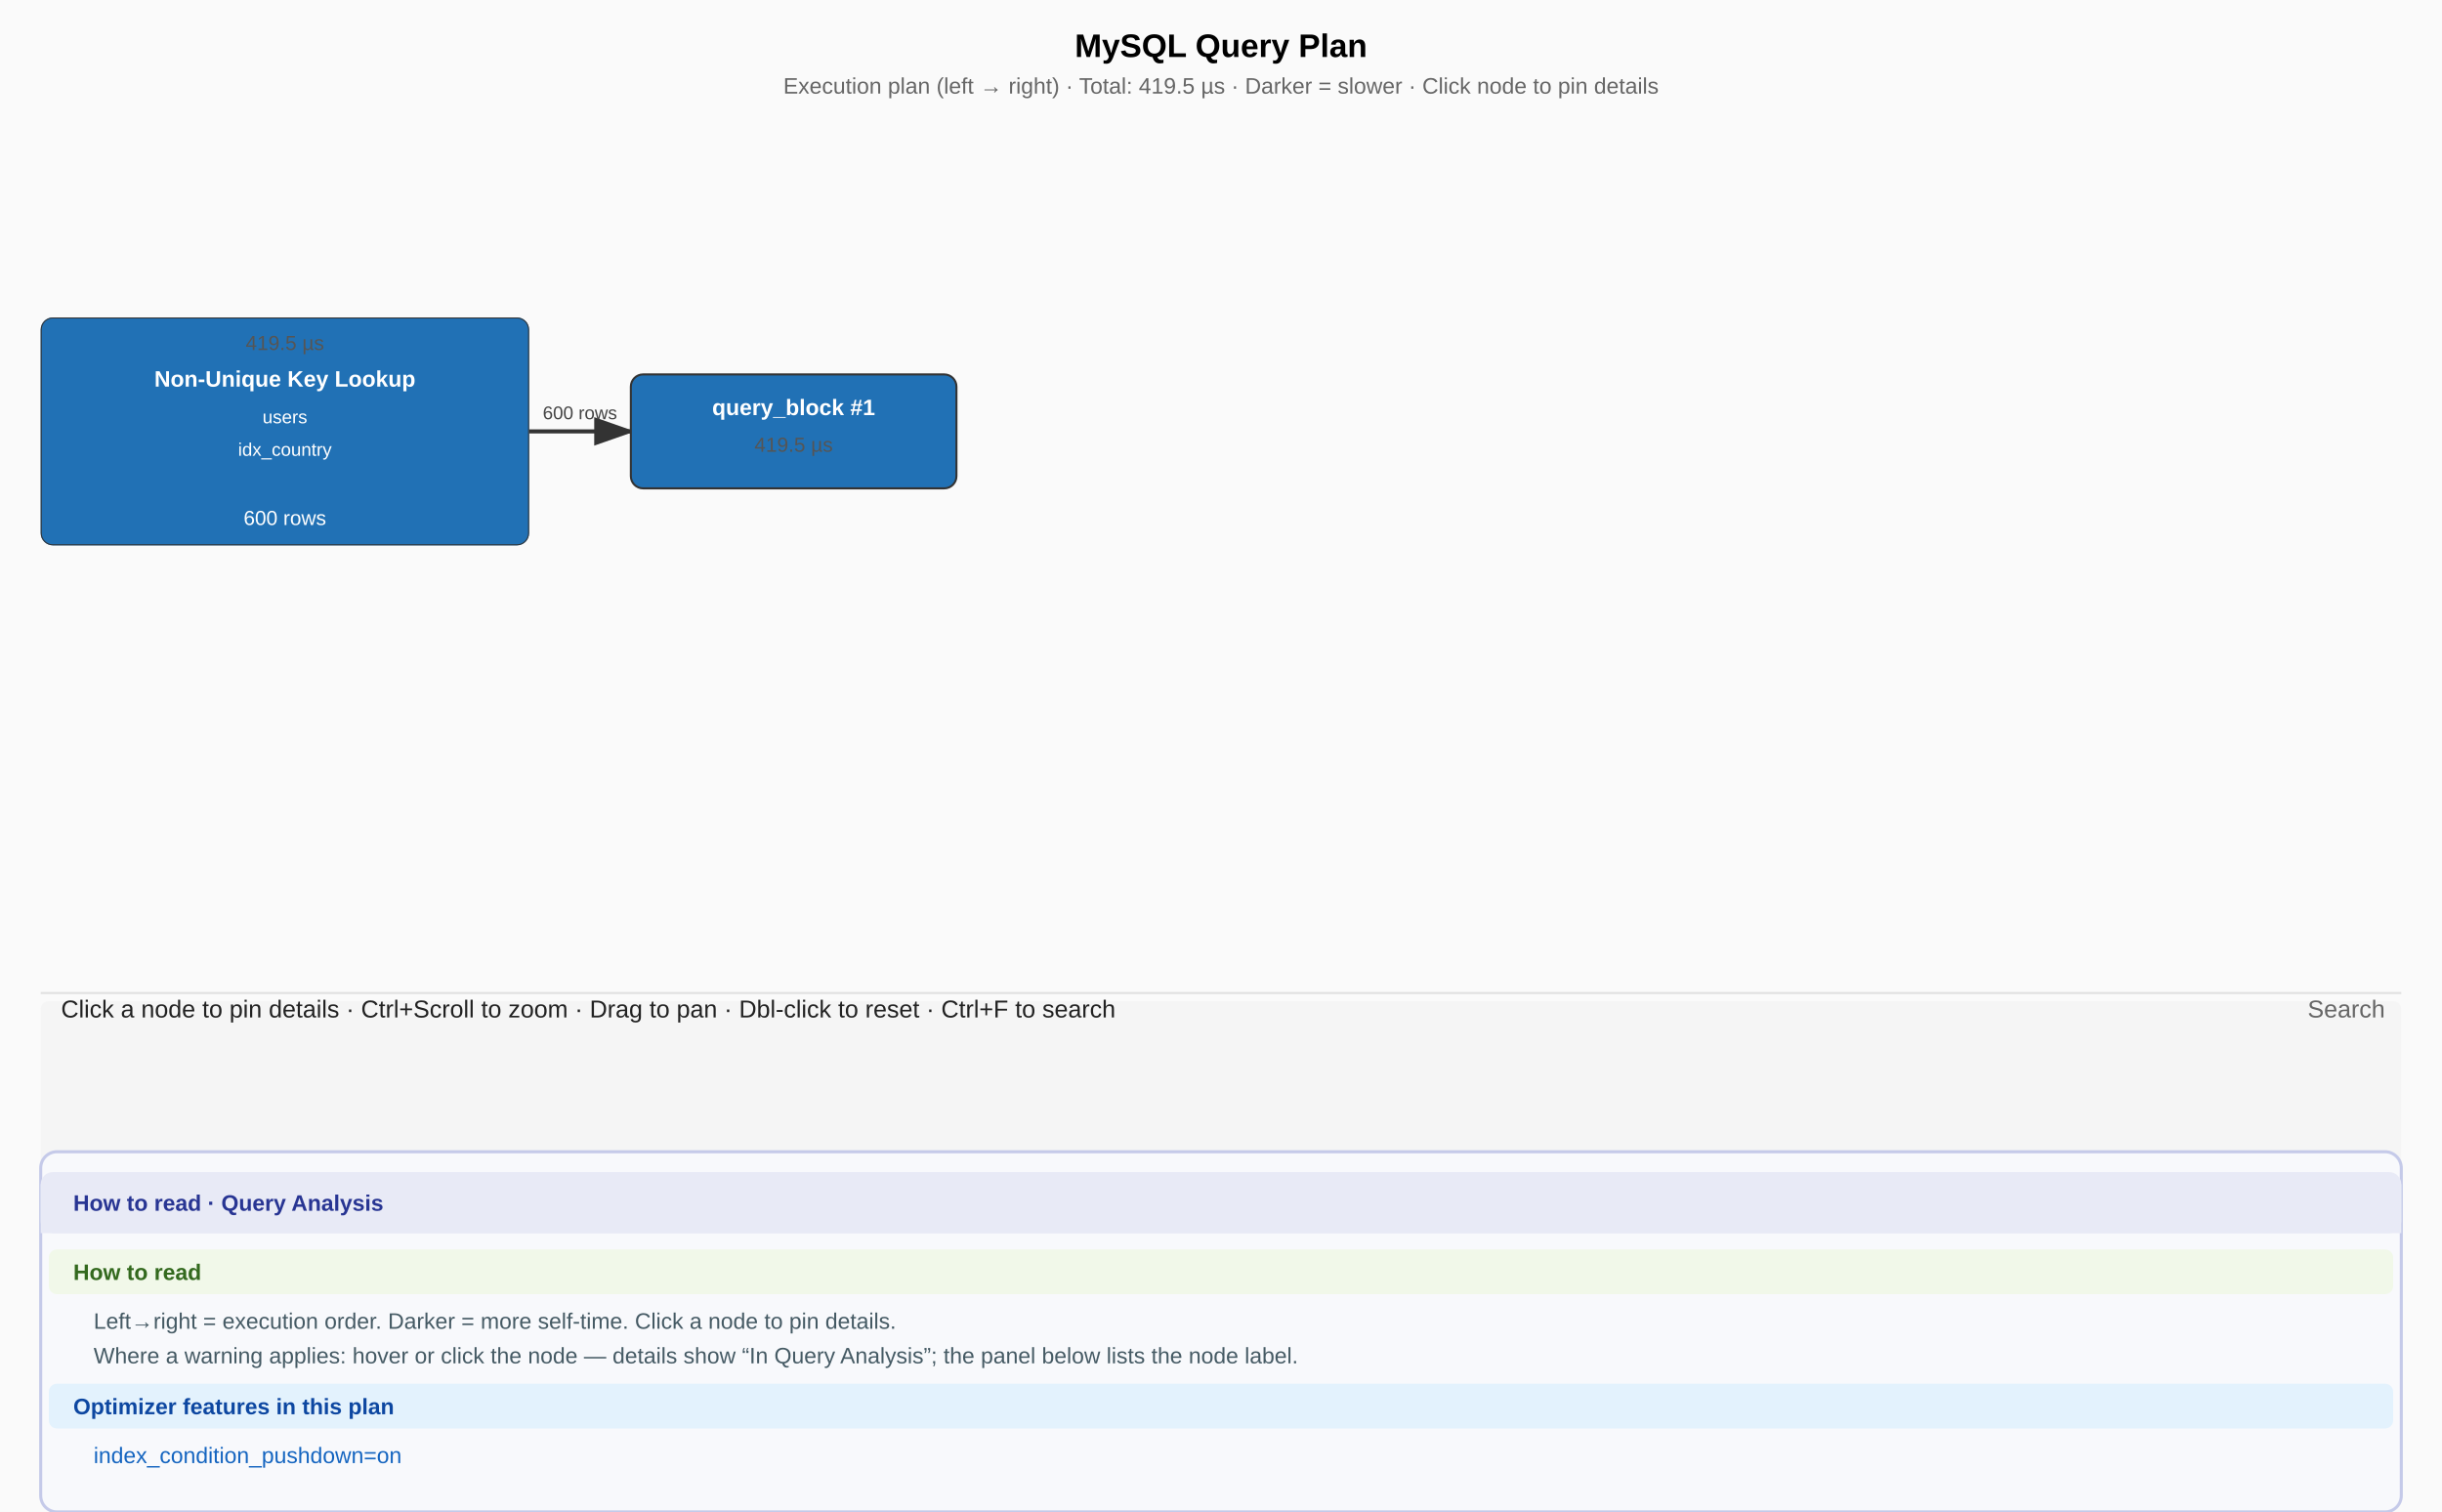
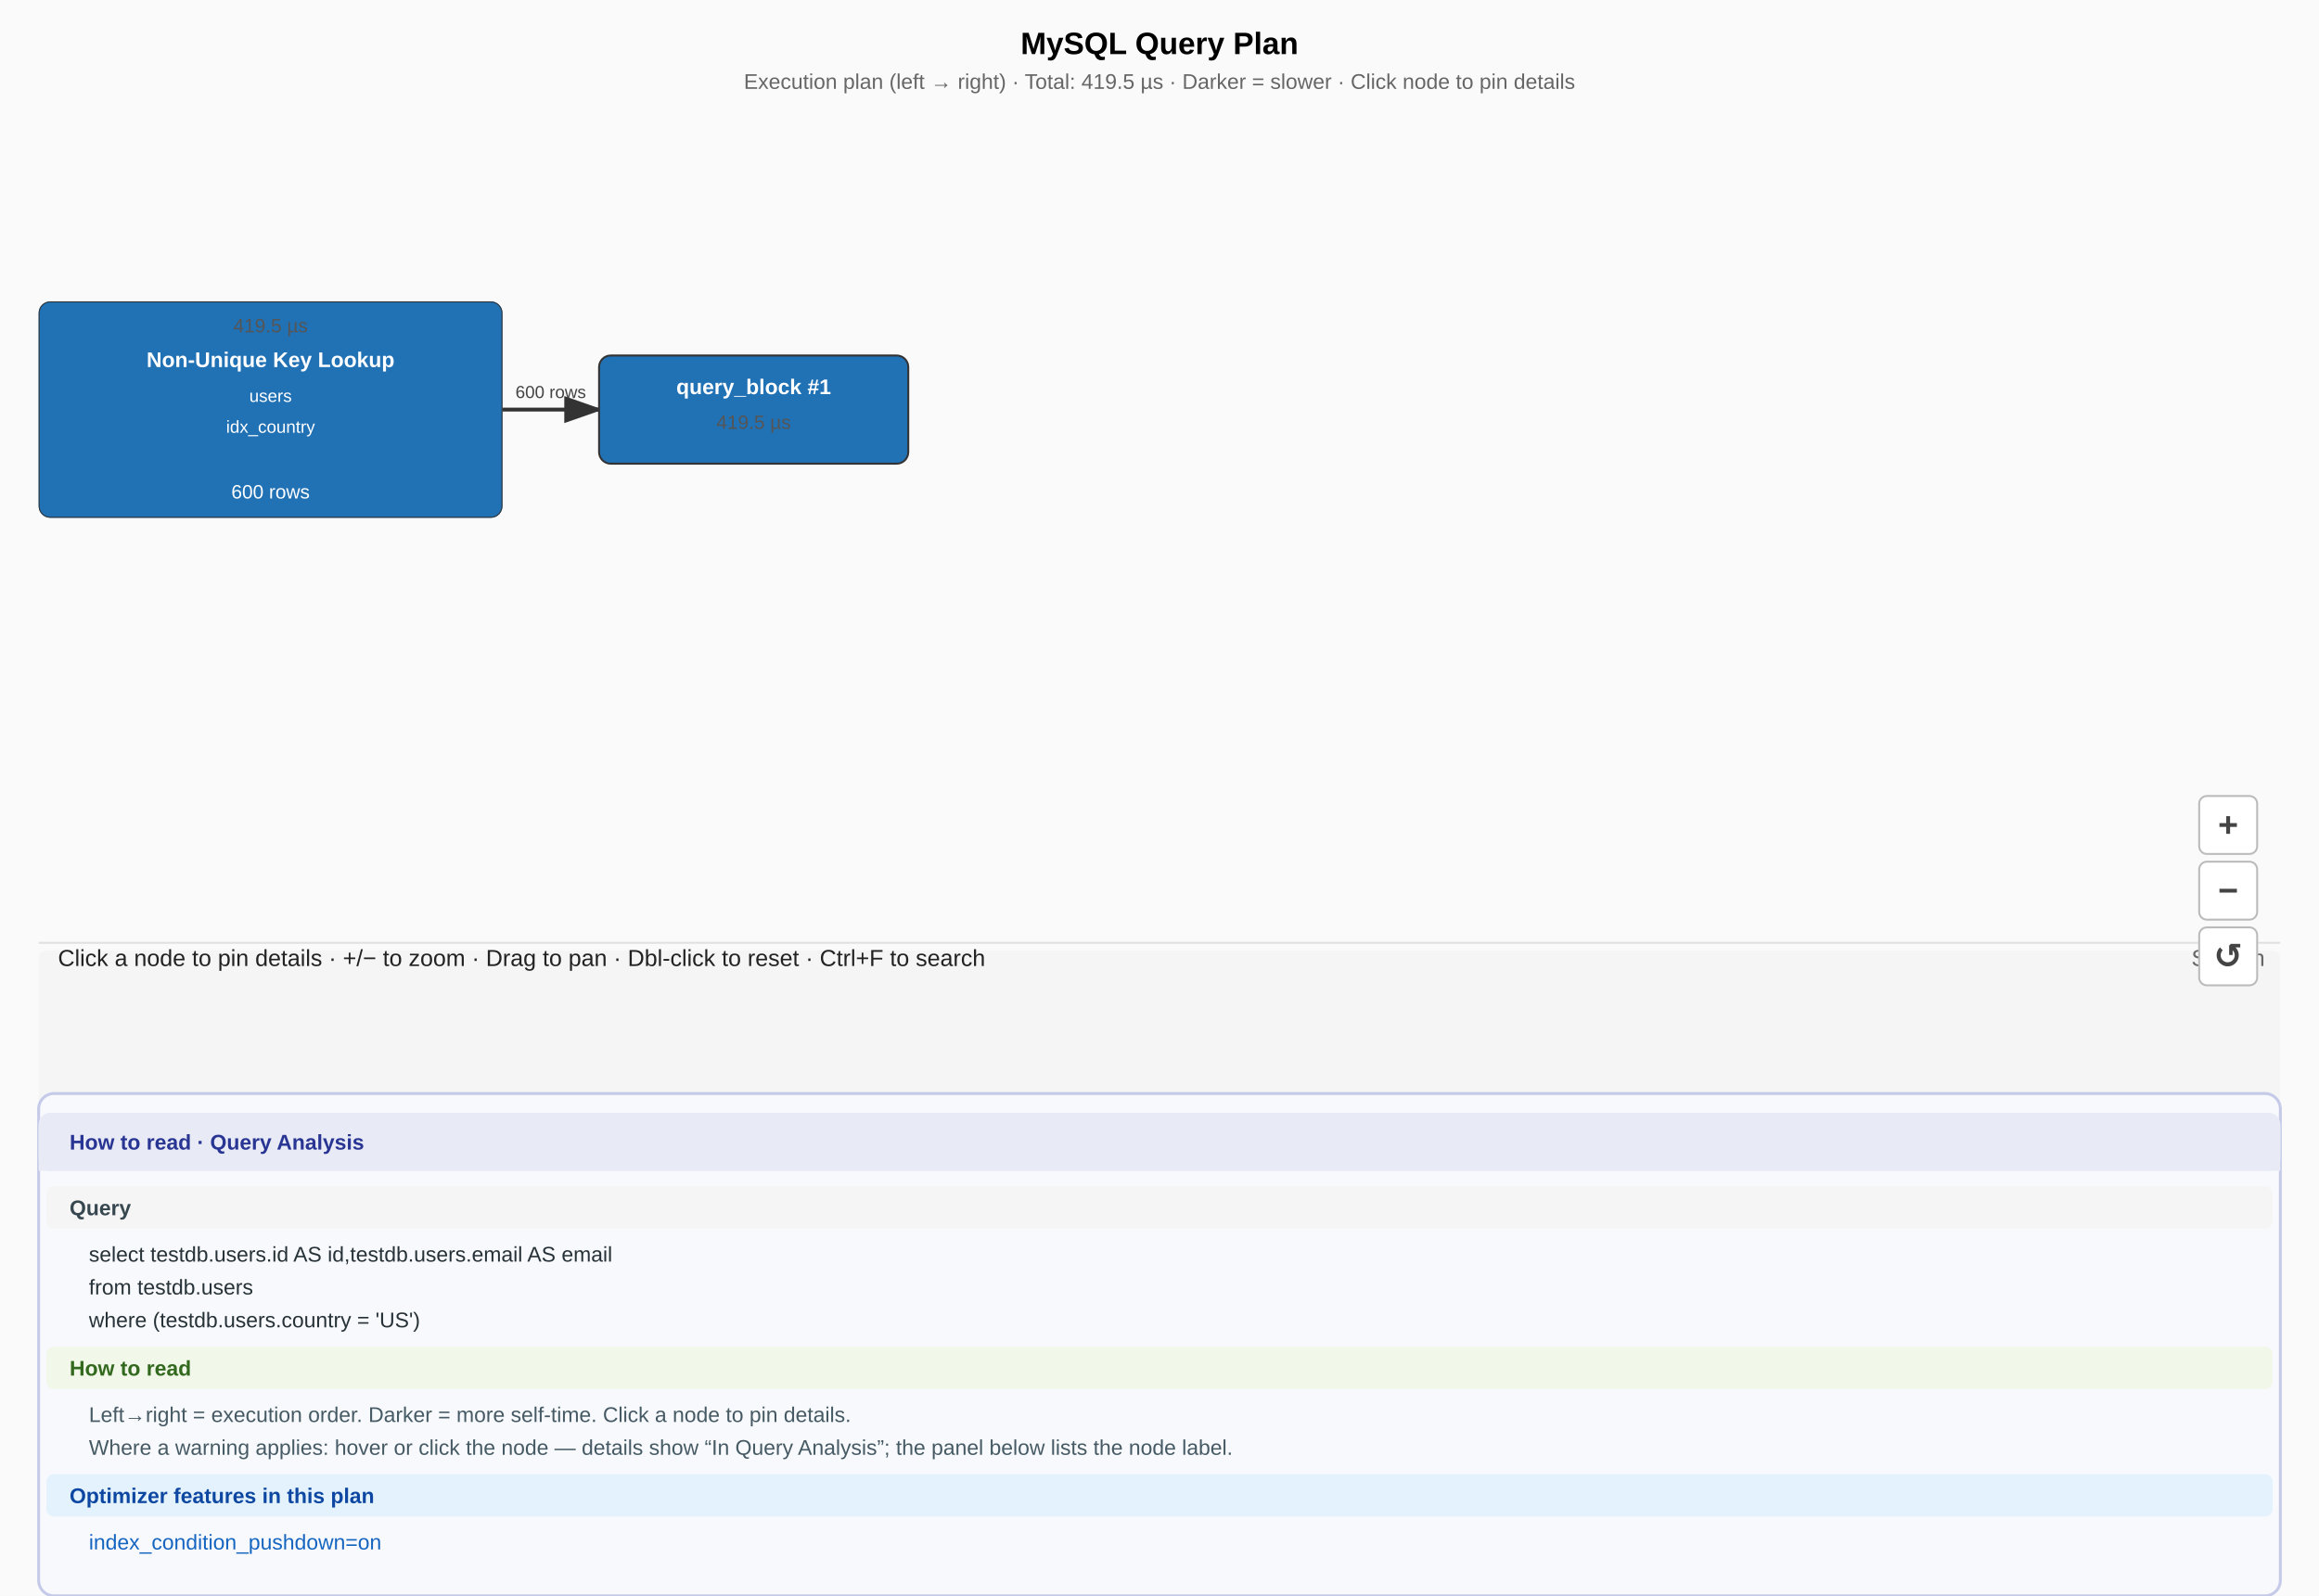
- <svg xmlns="http://www.w3.org/2000/svg" version="1.1" width="1200" height="743">
+ <svg xmlns="http://www.w3.org/2000/svg" version="1.1" width="1200" height="826">
  <defs>
    <marker id="arrowhead" markerWidth="10" markerHeight="7" refX="9" refY="3.5" orient="auto">
      <polygon points="0 0, 10 3.5, 0 7" fill="#333" />
    </marker>
    <clipPath id="diagram-clip">
      <rect x="0" y="0" width="1200" height="558" />
    </clipPath>
  </defs>
  <style>
  text { font-family: Arial, sans-serif; font-size: 11px; }
  .title { font-size: 16px; font-weight: bold; }
  .subtitle { font-size: 11px; fill: #666; }
  .cost { font-size: 10px; fill: #555; }
  .node-label { font-weight: bold; font-size: 11px; }
  .node-sublabel { font-size: 9px; }
  .row-count { font-size: 10px; }
  .arrow-label { font-size: 9px; fill: #444; }
  .diagram-node { cursor: pointer; }
  .diagram-node:hover rect, .diagram-node:hover polygon { opacity: 0.9; stroke-width: 2; }
  .badge-covering { font-size: 8px; fill: #1b5e20; font-weight: bold; }
  .loops-line { font-size: 9px; fill: #555; }
  .details-line { font-size: 12px; fill: #222; user-select: text; -webkit-user-select: text; cursor: text; }
  .details-line.dim { fill: #999; }
  #search { font-size: 12px; fill: #666; cursor: pointer; }
  #search:hover { fill: #000; }
  .diagram-node.pinned rect, .diagram-node.pinned polygon { stroke: #e600e6; stroke-width: 3; }
  .diagram-node.dim { opacity: 0.25; }
+   .zoom-controls { cursor: pointer; }
+   .zoom-btn rect { fill: #fff; stroke: #bbb; stroke-width: 1; rx: 4; }
+   .zoom-btn:hover rect { fill: #f0f0f0; stroke: #888; }
+   .zoom-btn text { font-size: 18px; font-weight: bold; fill: #444; user-select: none; pointer-events: none; }
+   .zoom-btn:hover text { fill: #111; }
</style>
  <rect width="100%" height="100%" fill="#fafafa" />
  <text x="600.0" y="28" text-anchor="middle" class="title">MySQL Query Plan</text>
  <text x="600.0" y="46" text-anchor="middle" class="subtitle">Execution plan (left → right)  ·  Total: 419.5 µs  ·  Darker = slower  ·  Click node to pin details</text>
  <line x1="20" y1="488" x2="1180" y2="488" stroke="#e0e0e0" stroke-width="1" />
  <rect x="20" y="492" width="1160" height="112" fill="#f5f5f5" rx="4" />
  <text id="search" x="1172" y="500" text-anchor="end">Search</text>
-   <text id="details-l0" x="30" y="500" text-anchor="start" class="details-line">Click a node to pin details  ·  Ctrl+Scroll to zoom  ·  Drag to pan  ·  Dbl-click to reset  ·  Ctrl+F to search</text>
+   <text id="details-l0" x="30" y="500" text-anchor="start" class="details-line">Click a node to pin details  ·  +/− to zoom  ·  Drag to pan  ·  Dbl-click to reset  ·  Ctrl+F to search</text>
  <text id="details-l1" x="30" y="516" text-anchor="start" class="details-line" />
  <text id="details-l2" x="30" y="532" text-anchor="start" class="details-line" />
  <text id="details-l3" x="30" y="548" text-anchor="start" class="details-line" />
  <text id="details-l4" x="30" y="564" text-anchor="start" class="details-line" />
  <text id="details-l5" x="30" y="580" text-anchor="start" class="details-line" />
  <g id="diagram-content" clip-path="url(#diagram-clip)">
    <g class="diagram-node" data-info="Index lookup on users using idx_country (country='US'), with index con…  ·  Total: 419.5 µs  ·  Cost: 70.50  ·  Rows: 600  ·  Loops: 1  ·  Table: users  ·  Index: idx_country  ·  Est.rows: 600  ·  Covering: no">
      <defs>
        <clipPath id="clipbox-0">
          <rect x="20" y="156" width="240" height="112" rx="6" ry="6" />
        </clipPath>
      </defs>
      <g clip-path="url(#clipbox-0)">
        <rect x="20" y="156" width="240" height="112" fill="#2171b5" stroke="#333" stroke-width="1" rx="6" ry="6" />
        <text x="140.0" y="172" text-anchor="middle" class="cost" fill="#ffffff">419.5 µs</text>
        <text x="140.0" y="190" text-anchor="middle" class="node-label" fill="#ffffff">Non-Unique Key Lookup</text>
        <text x="140.0" y="208" text-anchor="middle" class="node-sublabel" fill="#ffffff">users</text>
        <text x="140.0" y="224" text-anchor="middle" class="node-sublabel" fill="#ffffff">idx_country</text>
        <text x="140.0" y="258" text-anchor="middle" class="row-count" fill="#ffffff">600 rows</text>
      </g>
    </g>
    <line x1="260" y1="212.0" x2="310" y2="212.0" stroke="#333" stroke-width="2" marker-end="url(#arrowhead)" />
    <text x="285.0" y="206.0" text-anchor="middle" class="arrow-label">600 rows</text>
    <g class="diagram-node" data-info="Total: 419.5 µs | Cost: 70.50">
      <rect x="310" y="184.0" width="160" height="56" fill="#2171b5" stroke="#333" stroke-width="1" rx="6" />
      <text x="390.0" y="204.0" text-anchor="middle" class="node-label" fill="#ffffff">query_block #1</text>
      <text x="390.0" y="222.0" text-anchor="middle" class="cost" fill="#ffffff">419.5 µs</text>
    </g>
  </g>
-   <rect x="20" y="566" width="1160" height="177" fill="#f8f9fc" stroke="#c5cae9" stroke-width="1.5" rx="8" />
+   <g class="zoom-controls">
+     <g class="zoom-btn" id="zoom-in">
+       <rect x="1138" y="412" width="30" height="30" />
+       <text x="1153.0" y="433.0" text-anchor="middle">+</text>
+     </g>
+     <g class="zoom-btn" id="zoom-out">
+       <rect x="1138" y="446" width="30" height="30" />
+       <text x="1153.0" y="467.0" text-anchor="middle">−</text>
+     </g>
+     <g class="zoom-btn" id="zoom-reset">
+       <rect x="1138" y="480" width="30" height="30" />
+       <text x="1153.0" y="501.0" text-anchor="middle">↺</text>
+     </g>
+   </g>
+   <rect x="20" y="566" width="1160" height="260" fill="#f8f9fc" stroke="#c5cae9" stroke-width="1.5" rx="8" />
  <rect x="20" y="576" width="1160" height="30" fill="#e8eaf6" rx="6" />
  <rect x="20" y="582" width="1160" height="24" fill="#e8eaf6" />
  <text x="36" y="595" font-family="Arial,sans-serif" font-size="13" font-weight="bold" fill="#283593">How to read · Query Analysis</text>
-   <rect x="24" y="614" width="1152" height="22" fill="#f1f8e9" rx="4" />
-   <text x="36" y="629" font-family="Arial,sans-serif" font-size="11" font-weight="bold" fill="#33691e">How to read</text>
-   <text x="46" y="653" font-family="Arial,sans-serif" font-size="11" fill="#455a64">Left→right = execution order. Darker = more self-time. Click a node to pin details.</text>
-   <text x="46" y="670" font-family="Arial,sans-serif" font-size="11" fill="#455a64">Where a warning applies: hover or click the node — details show “In Query Analysis”; the panel below lists the node label.</text>
-   <rect x="24" y="680" width="1152" height="22" fill="#e3f2fd" rx="4" />
-   <text x="36" y="695" font-family="Arial,sans-serif" font-size="11" font-weight="bold" fill="#0d47a1">Optimizer features in this plan</text>
-   <text x="46" y="719" font-family="Arial,sans-serif" font-size="11" fill="#1565c0">index_condition_pushdown=on</text>
+   <rect x="24" y="614" width="1152" height="22" fill="#f5f5f5" rx="4" />
+   <text x="36" y="629" font-family="Arial,sans-serif" font-size="11" font-weight="bold" fill="#37474f">Query</text>
+   <text x="46" y="653" font-family="Courier New,Courier,monospace" font-size="11" fill="#263238">select testdb.users.id AS id,testdb.users.email AS email</text>
+   <text x="46" y="670" font-family="Courier New,Courier,monospace" font-size="11" fill="#263238">from testdb.users</text>
+   <text x="46" y="687" font-family="Courier New,Courier,monospace" font-size="11" fill="#263238">where (testdb.users.country = 'US')</text>
+   <rect x="24" y="697" width="1152" height="22" fill="#f1f8e9" rx="4" />
+   <text x="36" y="712" font-family="Arial,sans-serif" font-size="11" font-weight="bold" fill="#33691e">How to read</text>
+   <text x="46" y="736" font-family="Arial,sans-serif" font-size="11" fill="#455a64">Left→right = execution order. Darker = more self-time. Click a node to pin details.</text>
+   <text x="46" y="753" font-family="Arial,sans-serif" font-size="11" fill="#455a64">Where a warning applies: hover or click the node — details show “In Query Analysis”; the panel below lists the node label.</text>
+   <rect x="24" y="763" width="1152" height="22" fill="#e3f2fd" rx="4" />
+   <text x="36" y="778" font-family="Arial,sans-serif" font-size="11" font-weight="bold" fill="#0d47a1">Optimizer features in this plan</text>
+   <text x="46" y="802" font-family="Arial,sans-serif" font-size="11" fill="#1565c0">index_condition_pushdown=on</text>
</svg>
